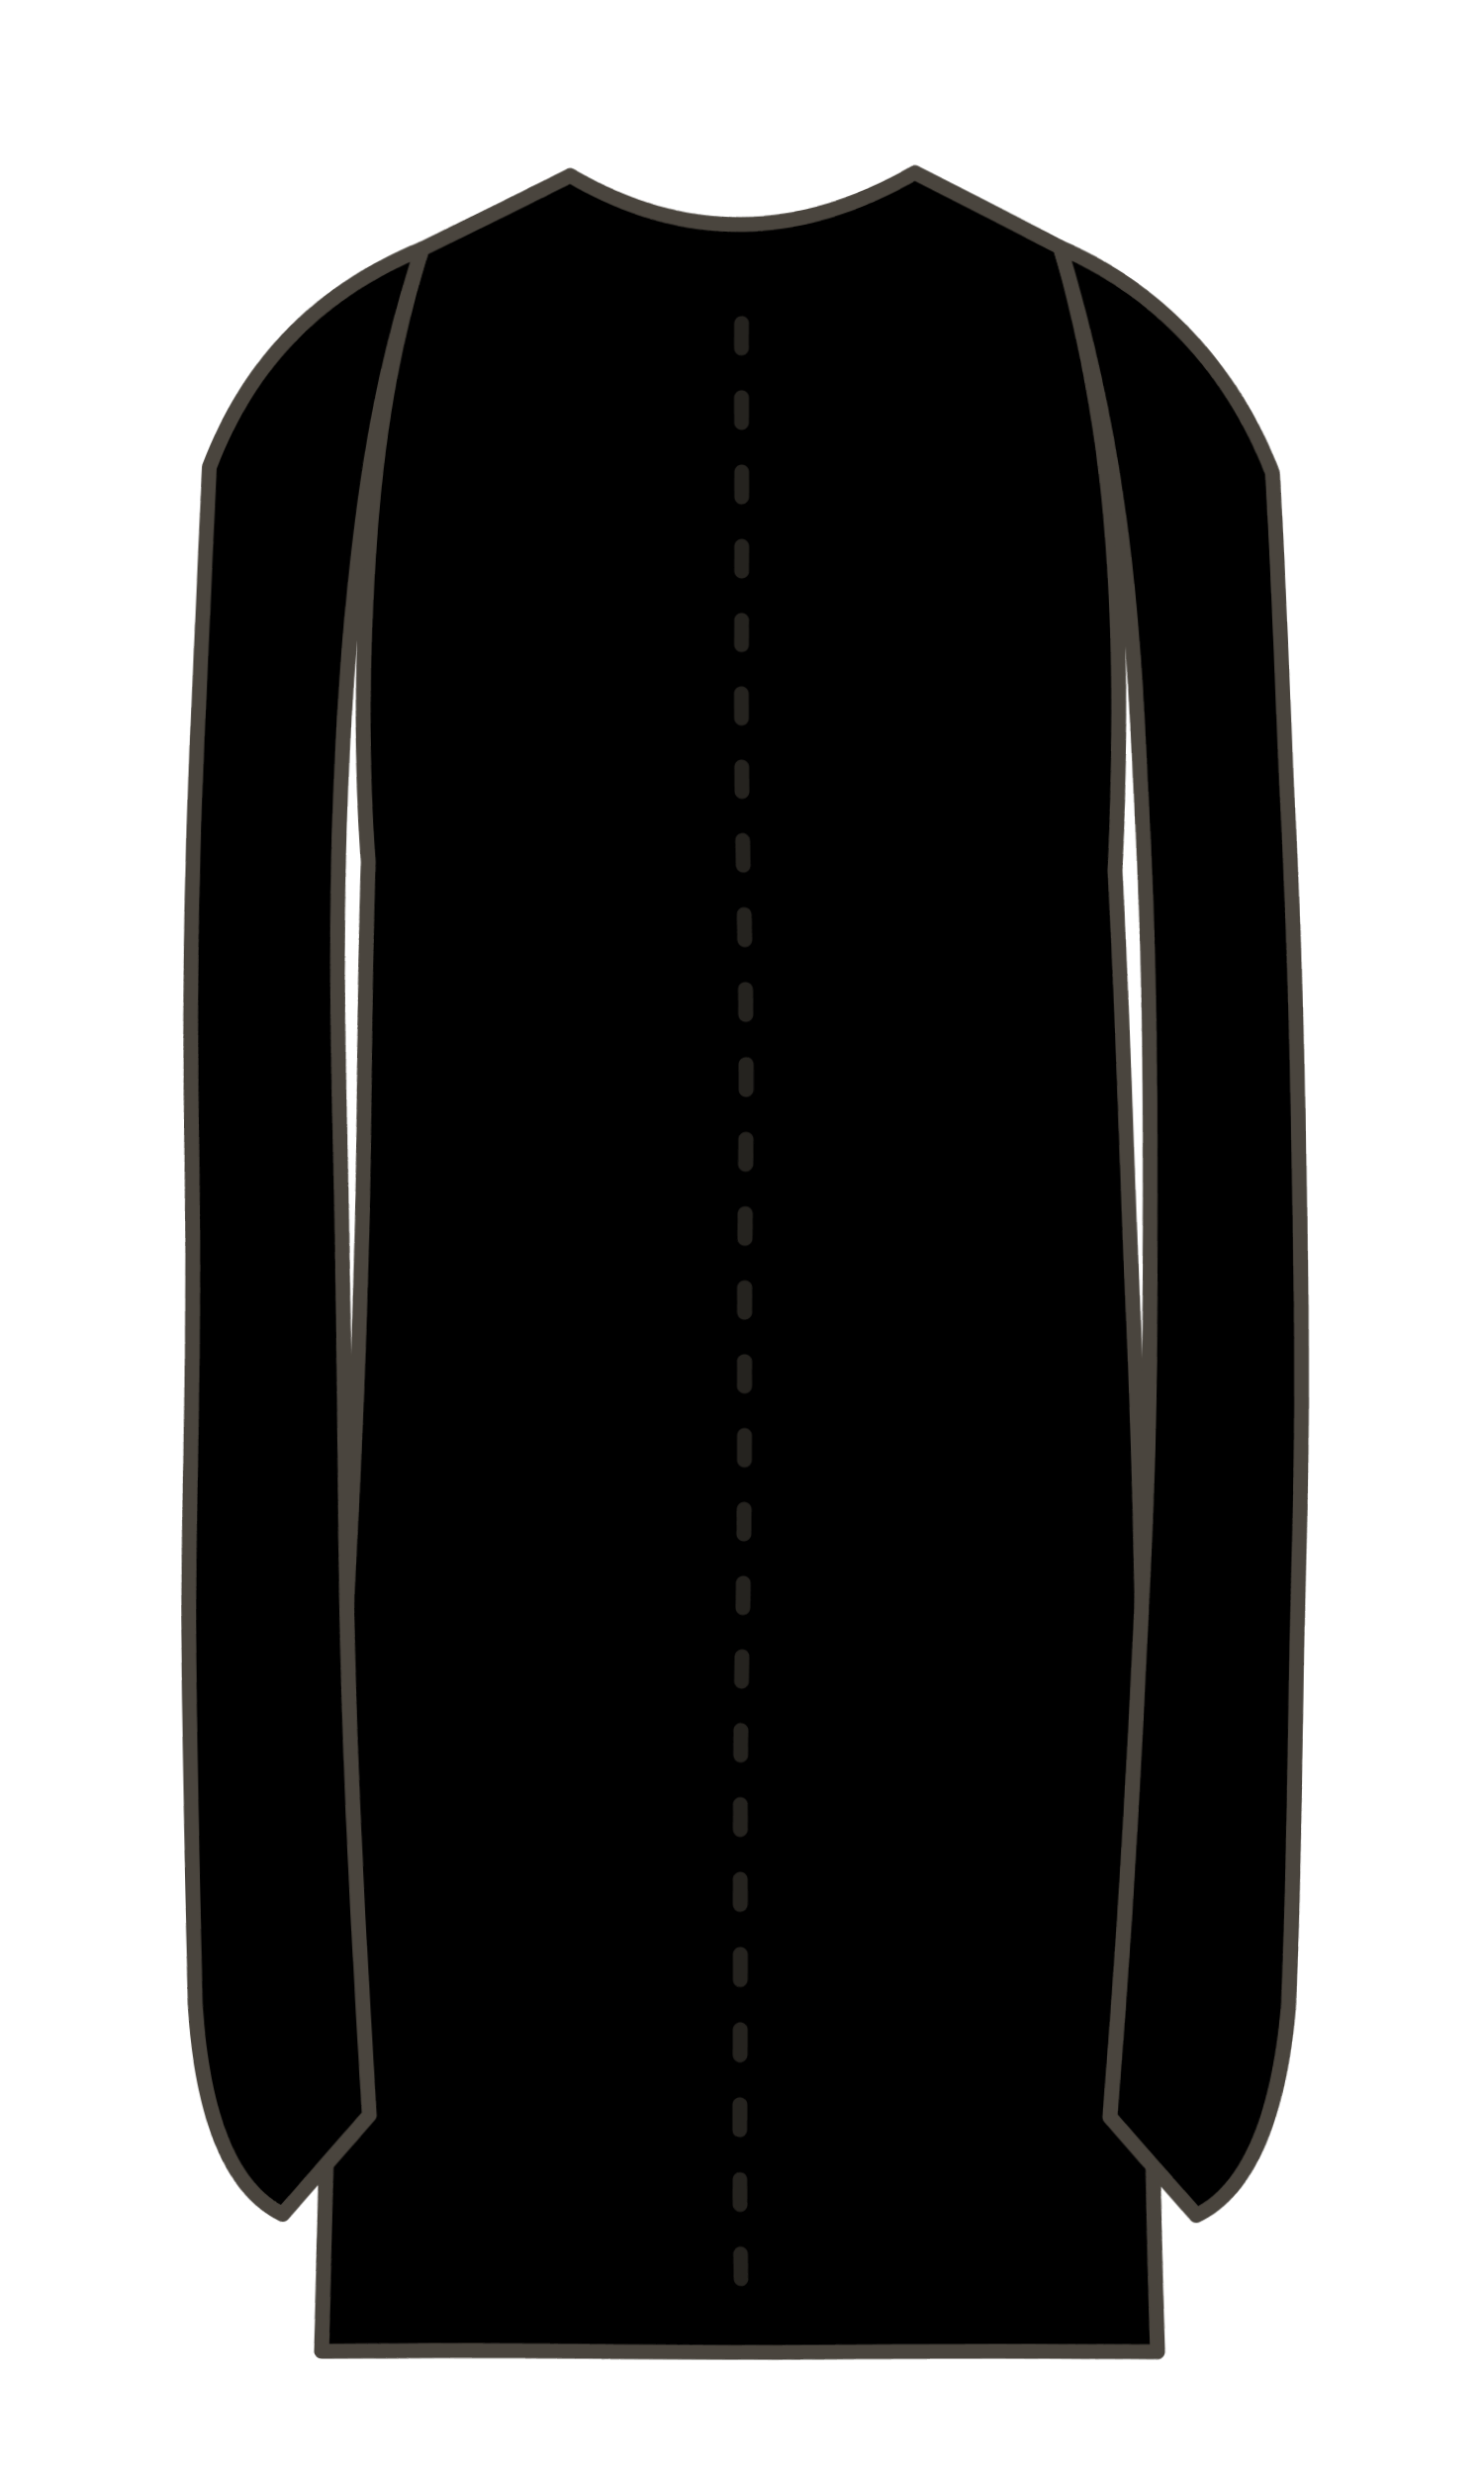
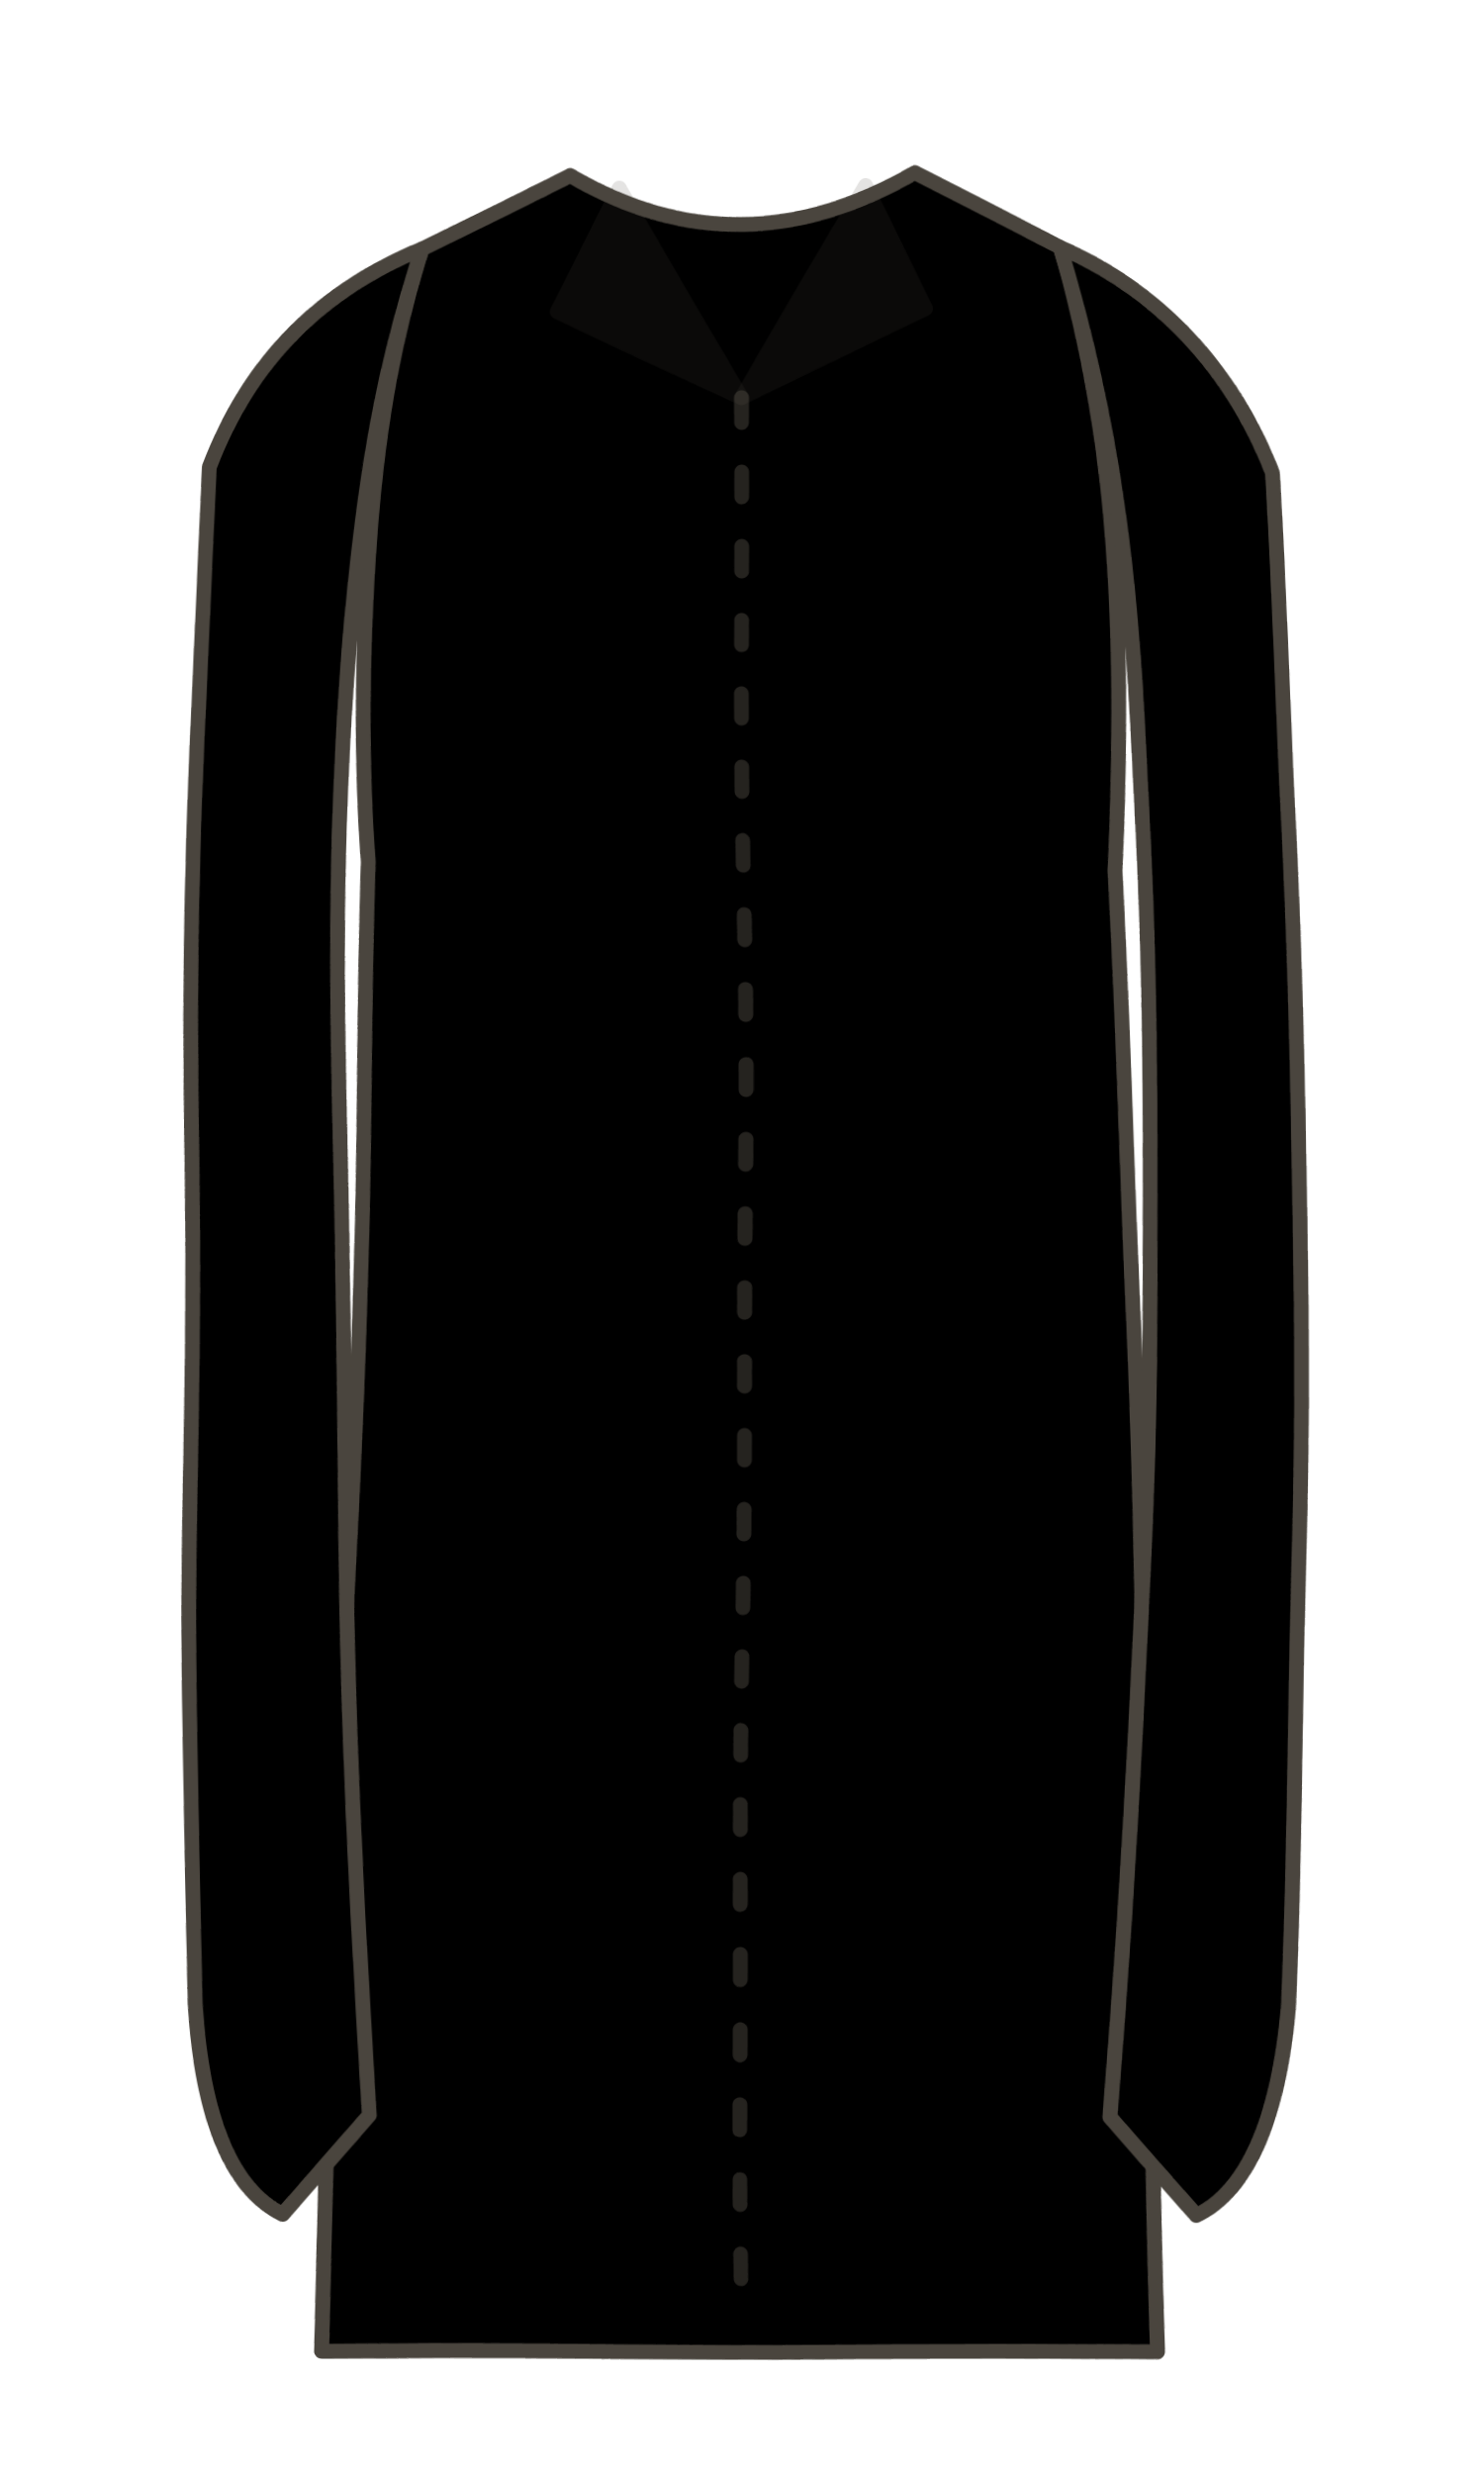
<svg xmlns="http://www.w3.org/2000/svg" viewBox="0 0 120 200">
  <defs>
    <filter id="j2" x="-20%" y="-20%" width="140%" height="140%">
      <feTurbulence type="fractalNoise" baseFrequency="0.015" numOctaves="2" seed="101" result="n" />
      <feDisplacementMap in="SourceGraphic" in2="n" scale="1.6" xChannelSelector="R" yChannelSelector="G" />
    </filter>
  </defs>
  <g stroke="#4a453e" stroke-width="1.2" stroke-linejoin="round" stroke-linecap="round" filter="url(#j2)">
    <path d="M46,14 Q60,22 74,14 L86,20 Q92,40 90,70 L94,190 L26,190 L30,70 Q28,40 34,20 Z" />
+     <path d="M50,15 L60,32 L45,25 Z" fill="#4a453e" opacity="0.15" />
+     <path d="M70,15 L60,32 L75,25 Z" fill="#4a453e" opacity="0.15" />
    <path d="M34,20 Q22,25 17,38 Q14,95 16,162 Q17,176 23,179 L30,171 Q26,105 28,58 Q29,36 34,20 Z" />
    <path d="M86,20 Q98,25 103,38 Q106,95 104,162 Q103,176 97,179 L90,171 Q94,105 92,58 Q91,36 86,20 Z" />
-     <path d="M60,26 L60,184" stroke-dasharray="2 4" opacity="0.5" fill="none" />
+     <path d="M60,32 L60,184" stroke-dasharray="2 4" opacity="0.5" fill="none" />
  </g>
</svg>
